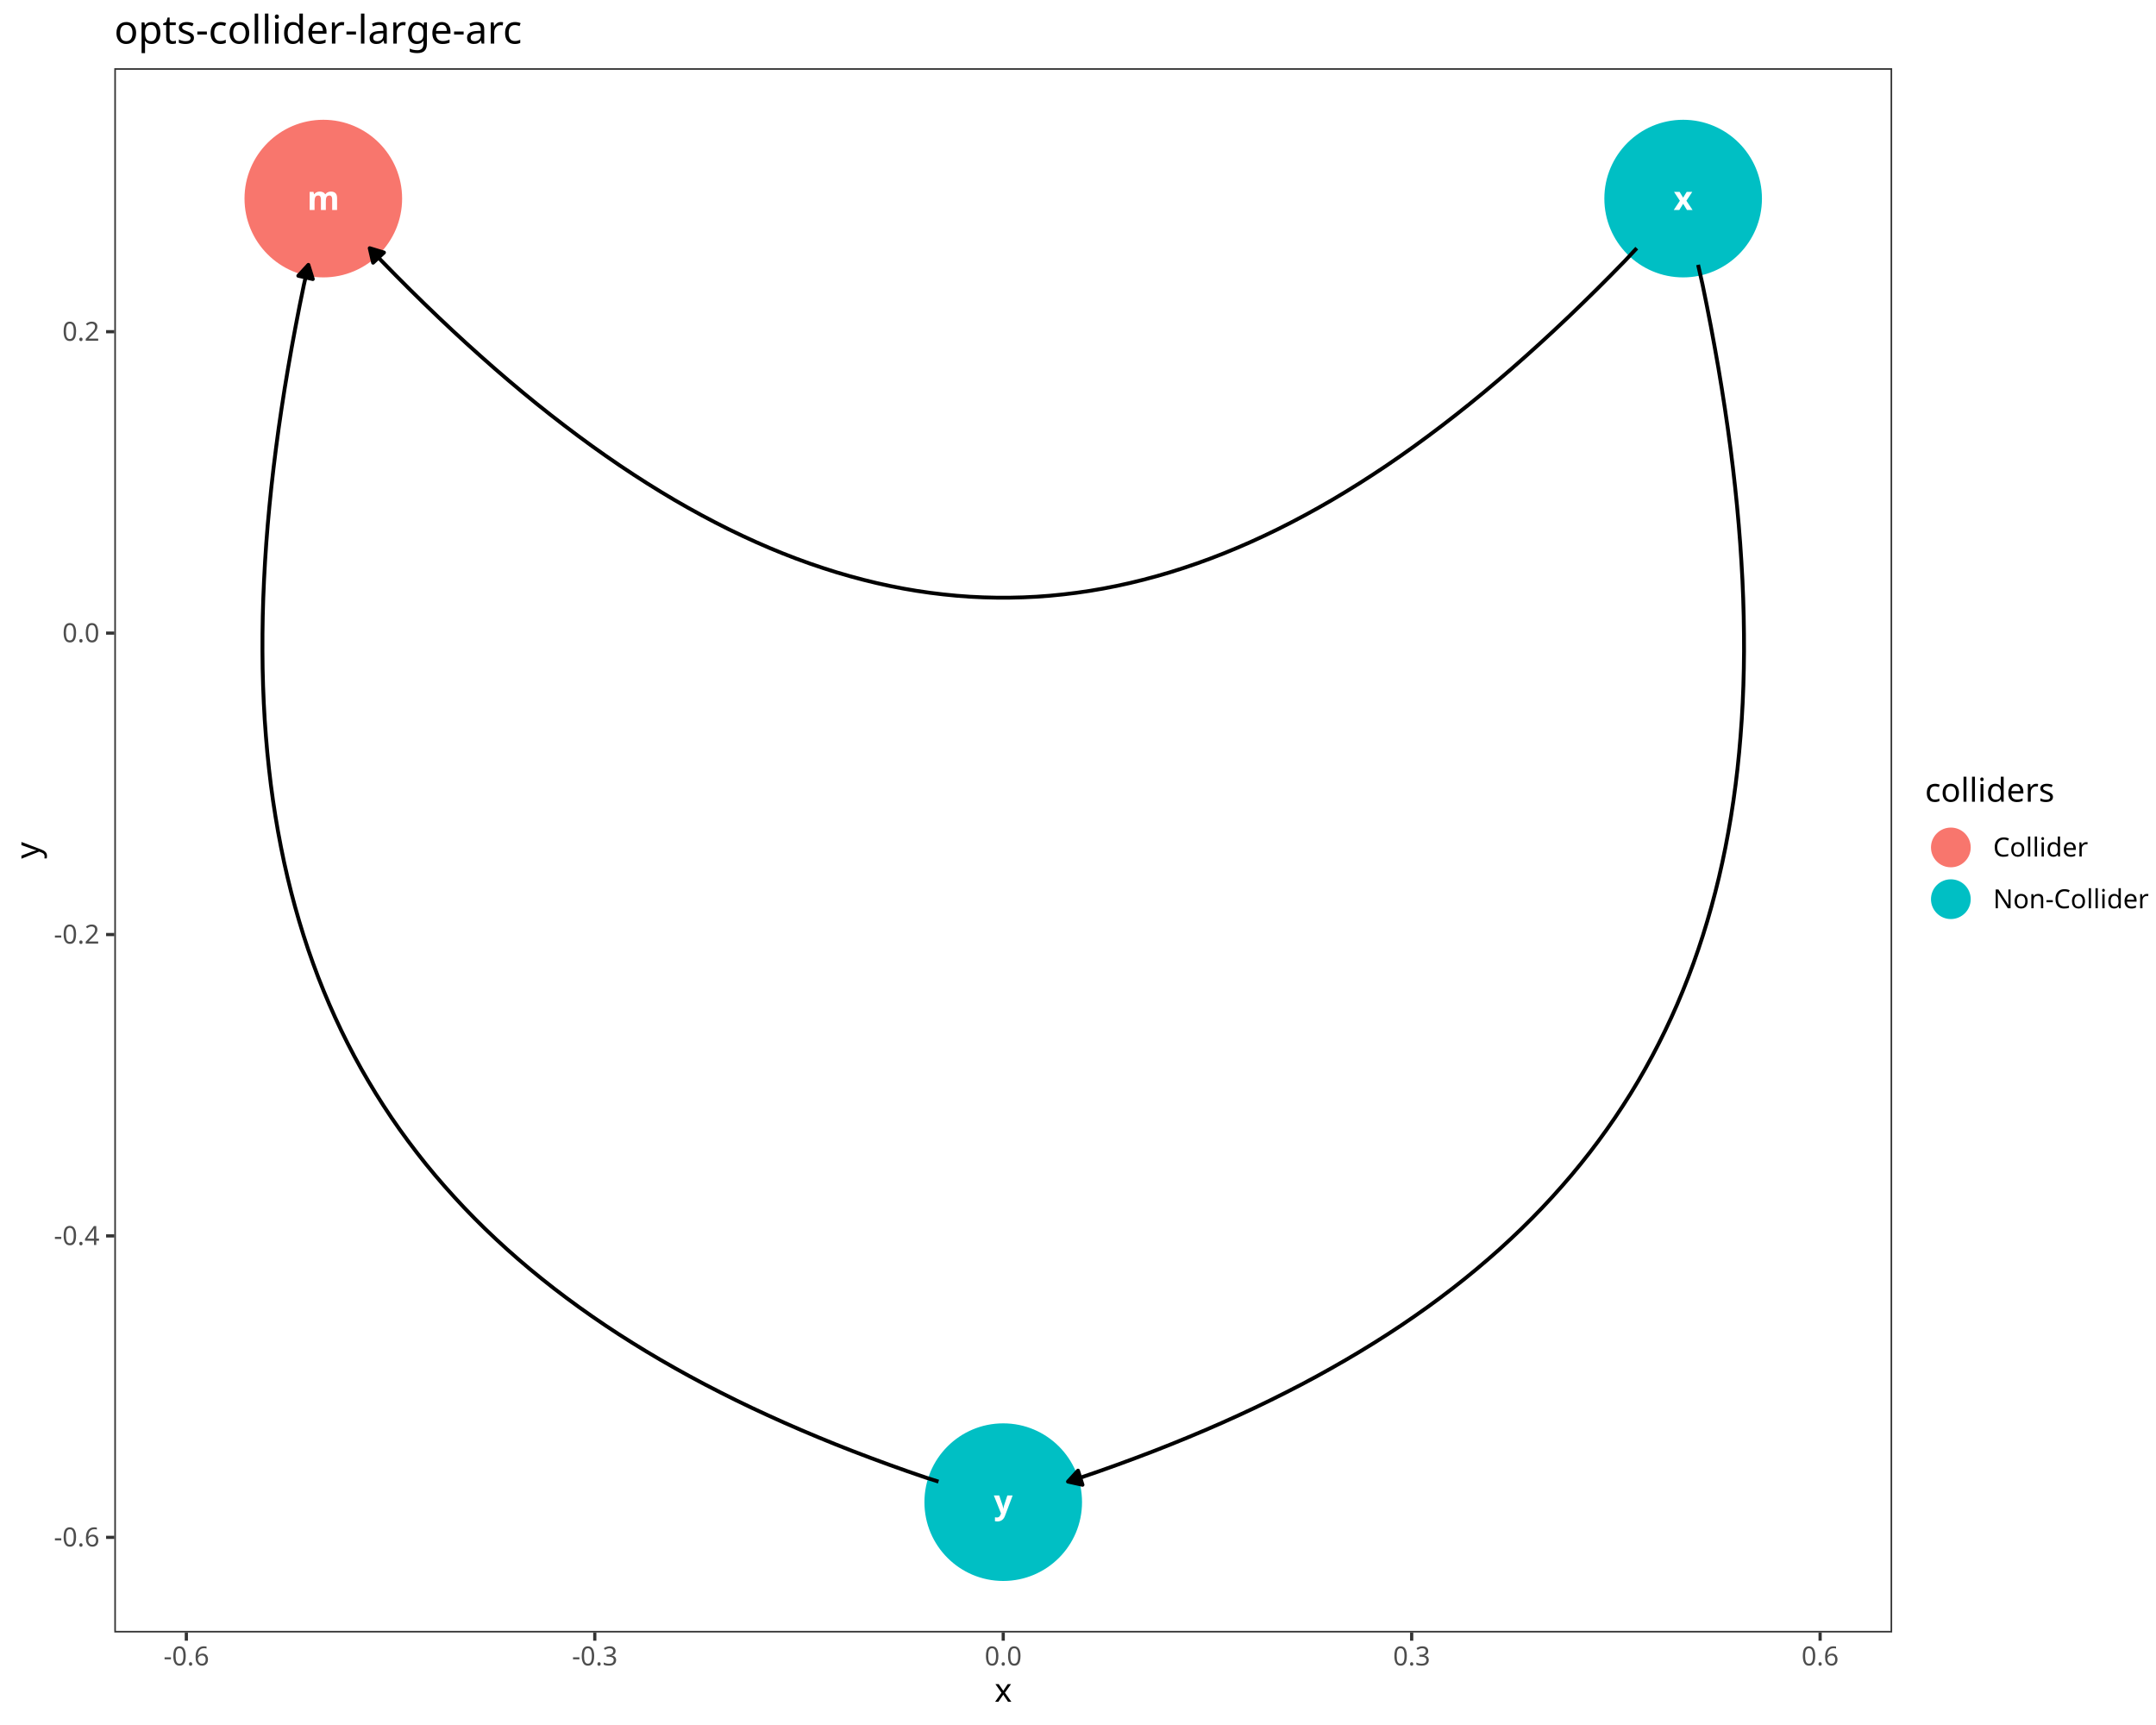
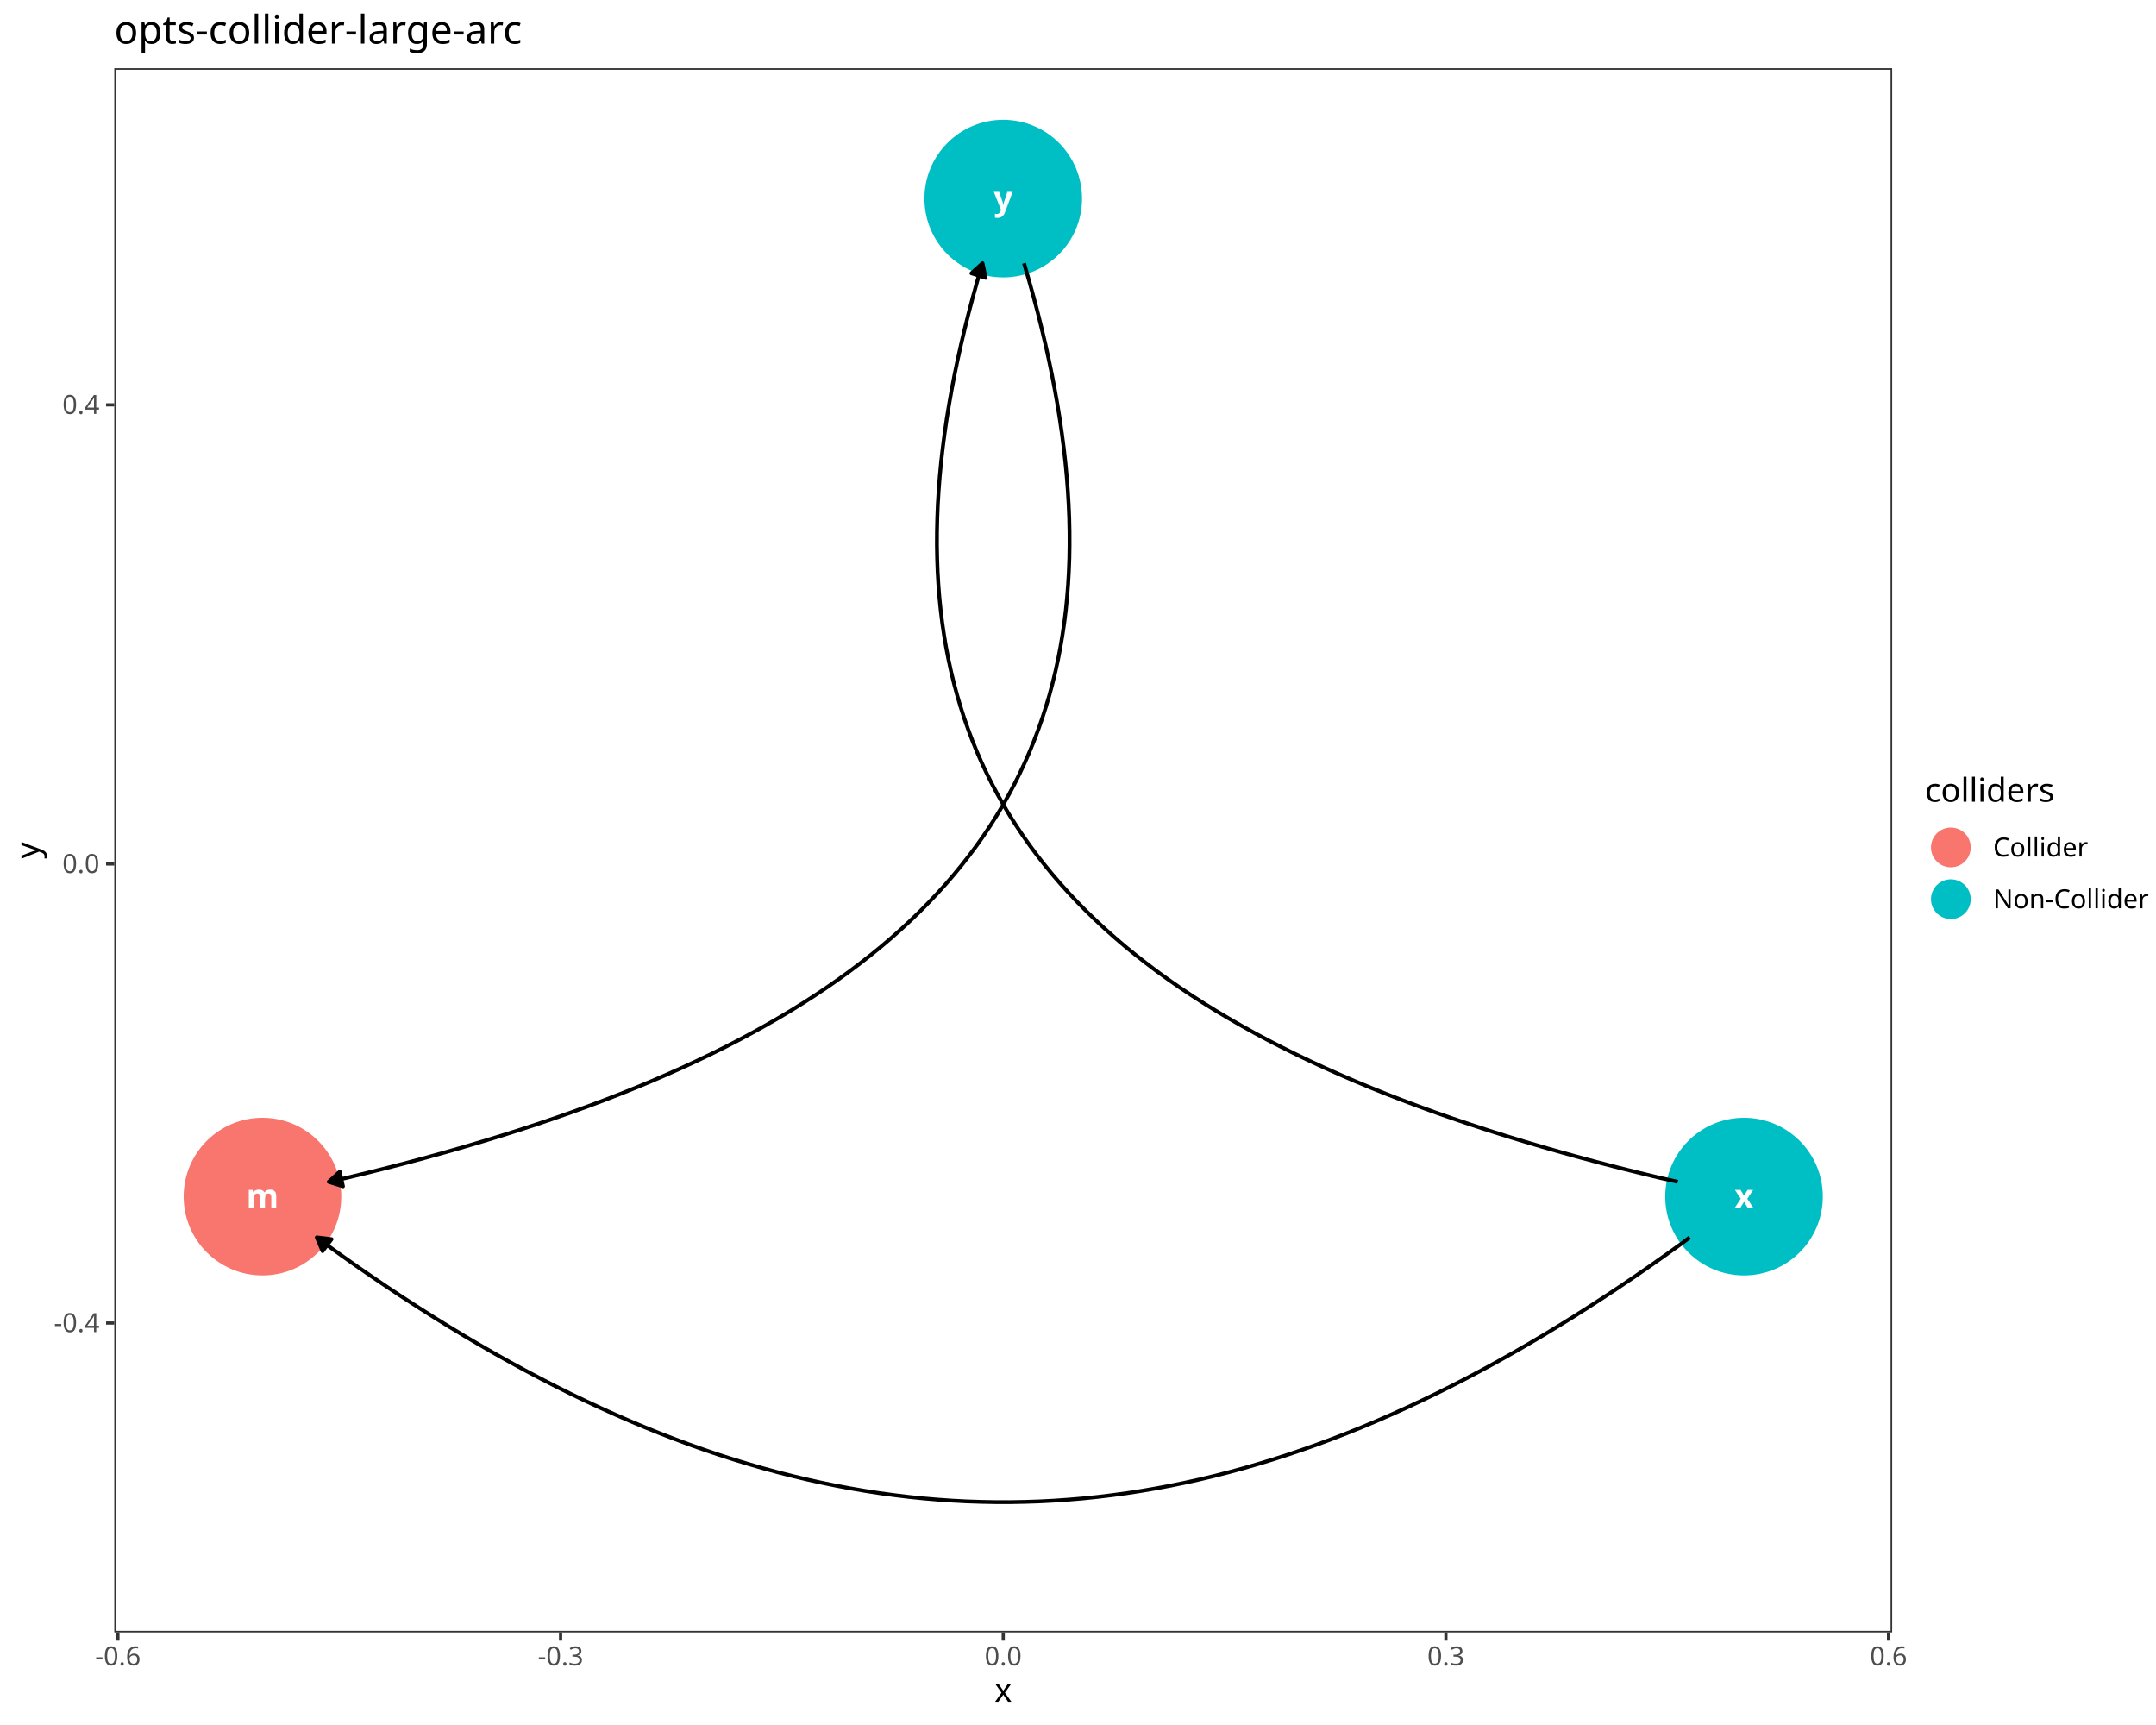
<svg xmlns="http://www.w3.org/2000/svg" class="svglite" data-engine-version="2.0" width="720.00pt" height="576.00pt" viewBox="0 0 720.00 576.00">
  <defs>
    <style type="text/css">
    .svglite line, .svglite polyline, .svglite polygon, .svglite path, .svglite rect, .svglite circle {
      fill: none;
      stroke: #000000;
      stroke-linecap: round;
      stroke-linejoin: round;
      stroke-miterlimit: 10.00;
    }
  </style>
  </defs>
  <rect width="100%" height="100%" style="stroke: none; fill: #FFFFFF;" />
  <defs>
    <clipPath id="cpMC4wMHw3MjAuMDB8MC4wMHw1NzYuMDA=">
      <rect x="0.00" y="0.00" width="720.00" height="576.00" />
    </clipPath>
  </defs>
  <g clip-path="url(#cpMC4wMHw3MjAuMDB8MC4wMHw1NzYuMDA=)">
    <rect x="0.00" y="0.00" width="720.00" height="576.00" style="stroke-width: 1.07; stroke: #FFFFFF; fill: #FFFFFF;" />
  </g>
  <defs>
    <clipPath id="cpMzguMTd8NjMxLjg5fDIyLjc4fDU0NS4xMQ==">
      <rect x="38.17" y="22.78" width="593.72" height="522.33" />
    </clipPath>
  </defs>
  <g clip-path="url(#cpMzguMTd8NjMxLjg5fDIyLjc4fDU0NS4xMQ==)">
    <rect x="38.17" y="22.78" width="593.72" height="522.33" style="stroke-width: 1.07; stroke: none; fill: #FFFFFF;" />
-     <circle cx="107.97" cy="66.31" r="25.96" style="stroke-width: 0.71; stroke: #F8766D; fill: #F8766D;" />
-     <circle cx="562.09" cy="66.31" r="25.96" style="stroke-width: 0.71; stroke: #00BFC4; fill: #00BFC4;" />
-     <circle cx="335.03" cy="501.59" r="25.96" style="stroke-width: 0.71; stroke: #00BFC4; fill: #00BFC4;" />
-     <polyline points="546.60,82.87 542.76,86.98 537.96,91.88 533.19,96.66 528.42,101.34 523.68,105.91 518.94,110.37 514.22,114.72 509.51,118.96 504.82,123.10 500.14,127.12 495.47,131.04 490.81,134.85 486.17,138.54 481.54,142.13 476.91,145.61 472.30,148.99 467.70,152.25 463.11,155.41 458.53,158.45 453.96,161.39 449.39,164.22 444.84,166.94 440.29,169.55 435.75,172.05 431.22,174.44 426.70,176.73 422.19,178.90 417.68,180.97 413.17,182.93 408.68,184.78 404.18,186.52 399.70,188.15 395.22,189.67 390.74,191.09 386.27,192.39 381.80,193.59 377.33,194.68 372.87,195.66 368.41,196.53 363.96,197.29 359.50,197.94 355.05,198.48 350.60,198.92 346.15,199.25 341.70,199.46 337.26,199.57 332.81,199.57 328.36,199.46 323.91,199.25 319.46,198.92 315.01,198.48 310.56,197.94 306.10,197.29 301.65,196.53 297.19,195.66 292.73,194.68 288.26,193.59 283.79,192.39 279.32,191.09 274.85,189.67 270.36,188.15 265.88,186.52 261.39,184.78 256.89,182.93 252.39,180.97 247.88,178.90 243.36,176.73 238.84,174.44 234.31,172.05 229.77,169.55 225.22,166.94 220.67,164.22 216.11,161.39 211.53,158.45 206.95,155.41 202.36,152.25 197.76,148.99 193.15,145.61 188.53,142.13 183.89,138.54 179.25,134.85 174.59,131.04 169.92,127.12 165.24,123.10 160.55,118.96 155.84,114.72 151.12,110.37 146.39,105.91 141.64,101.34 136.87,96.66 132.10,91.88 127.30,86.98 123.46,82.87 " style="stroke-width: 1.28; stroke-linecap: butt;" />
-     <polygon points="128.23,84.32 123.46,82.87 124.59,87.73 " style="stroke-width: 1.28; stroke-linecap: butt; fill: #000000;" />
-     <polyline points="567.08,88.43 568.60,95.17 570.03,102.21 571.39,109.19 572.66,116.09 573.87,122.93 574.99,129.70 576.03,136.40 577.00,143.03 577.89,149.59 578.70,156.09 579.43,162.53 580.08,168.89 580.65,175.20 581.14,181.43 581.55,187.60 581.89,193.71 582.14,199.75 582.31,205.73 582.40,211.64 582.42,217.50 582.35,223.28 582.20,229.01 581.97,234.67 581.66,240.27 581.26,245.81 580.79,251.29 580.24,256.71 579.60,262.06 578.88,267.36 578.08,272.59 577.19,277.77 576.23,282.88 575.18,287.94 574.05,292.94 572.83,297.88 571.53,302.76 570.15,307.58 568.69,312.35 567.14,317.06 565.51,321.71 563.79,326.31 561.99,330.84 560.11,335.33 558.14,339.76 556.08,344.13 553.94,348.45 551.72,352.71 549.41,356.92 547.02,361.07 544.54,365.18 541.97,369.22 539.32,373.22 536.58,377.16 533.76,381.05 530.85,384.89 527.85,388.68 524.77,392.42 521.59,396.10 518.34,399.73 514.99,403.32 511.56,406.85 508.04,410.34 504.43,413.77 500.74,417.16 496.95,420.49 493.08,423.78 489.12,427.02 485.07,430.22 480.93,433.36 476.71,436.46 472.39,439.51 467.99,442.52 463.49,445.48 458.91,448.39 454.23,451.26 449.47,454.08 444.61,456.86 439.67,459.60 434.64,462.29 429.51,464.93 424.29,467.54 418.99,470.10 413.59,472.61 408.10,475.09 402.52,477.52 396.84,479.91 391.08,482.26 385.22,484.57 379.27,486.83 373.23,489.06 367.10,491.25 360.87,493.39 356.65,494.73 " style="stroke-width: 1.28; stroke-linecap: butt;" />
-     <polygon points="360.01,491.05 356.65,494.73 361.51,495.80 " style="stroke-width: 1.28; stroke-linecap: butt; fill: #000000;" />
-     <polyline points="313.41,494.73 309.19,493.39 302.97,491.25 296.83,489.06 290.79,486.83 284.84,484.57 278.98,482.26 273.22,479.91 267.55,477.52 261.97,475.09 256.48,472.61 251.08,470.10 245.77,467.54 240.55,464.93 235.43,462.29 230.39,459.60 225.45,456.86 220.59,454.08 215.83,451.26 211.16,448.39 206.57,445.48 202.08,442.52 197.67,439.51 193.36,436.46 189.13,433.36 184.99,430.22 180.94,427.02 176.98,423.78 173.11,420.49 169.33,417.16 165.63,413.77 162.02,410.34 158.50,406.85 155.07,403.32 151.73,399.73 148.47,396.10 145.30,392.42 142.21,388.68 139.22,384.89 136.31,381.05 133.48,377.16 130.74,373.22 128.09,369.22 125.53,365.18 123.05,361.07 120.65,356.92 118.34,352.71 116.12,348.45 113.98,344.13 111.93,339.76 109.96,335.33 108.07,330.84 106.27,326.31 104.56,321.71 102.92,317.06 101.37,312.35 99.91,307.58 98.53,302.76 97.23,297.88 96.02,292.94 94.88,287.94 93.84,282.88 92.87,277.77 91.99,272.59 91.18,267.36 90.46,262.06 89.83,256.71 89.27,251.29 88.80,245.81 88.40,240.27 88.09,234.67 87.86,229.01 87.71,223.28 87.65,217.50 87.66,211.64 87.75,205.73 87.92,199.75 88.18,193.71 88.51,187.60 88.92,181.43 89.41,175.20 89.99,168.89 90.64,162.53 91.37,156.09 92.18,149.59 93.06,143.03 94.03,136.40 95.07,129.70 96.20,122.93 97.40,116.09 98.68,109.19 100.03,102.21 101.47,95.17 102.99,88.43 " style="stroke-width: 1.28; stroke-linecap: butt;" />
-     <polygon points="104.47,93.19 102.99,88.43 99.61,92.09 " style="stroke-width: 1.28; stroke-linecap: butt; fill: #000000;" />
-     <text x="107.97" y="70.11" text-anchor="middle" style="font-size: 11.04px; font-weight: bold; fill: #FFFFFF; font-family: sans;" textLength="9.20px" lengthAdjust="spacingAndGlyphs">m</text>
-     <text x="562.09" y="70.11" text-anchor="middle" style="font-size: 11.04px; font-weight: bold; fill: #FFFFFF; font-family: sans;" textLength="5.52px" lengthAdjust="spacingAndGlyphs">x</text>
-     <text x="335.03" y="505.38" text-anchor="middle" style="font-size: 11.04px; font-weight: bold; fill: #FFFFFF; font-family: sans;" textLength="5.52px" lengthAdjust="spacingAndGlyphs">y</text>
+     <circle cx="87.65" cy="399.56" r="25.96" style="stroke-width: 0.71; stroke: #F8766D; fill: #F8766D;" />
+     <circle cx="582.42" cy="399.56" r="25.96" style="stroke-width: 0.71; stroke: #00BFC4; fill: #00BFC4;" />
+     <circle cx="335.03" cy="66.31" r="25.96" style="stroke-width: 0.71; stroke: #00BFC4; fill: #00BFC4;" />
+     <polyline points="564.29,413.18 561.36,415.38 556.13,419.13 550.93,422.80 545.74,426.38 540.57,429.88 535.41,433.29 530.26,436.62 525.14,439.87 520.02,443.03 514.92,446.12 509.84,449.11 504.76,452.03 499.70,454.86 494.65,457.61 489.62,460.28 484.59,462.86 479.58,465.36 474.58,467.77 469.59,470.10 464.60,472.35 459.63,474.52 454.67,476.60 449.72,478.60 444.77,480.51 439.84,482.35 434.91,484.09 429.99,485.76 425.08,487.34 420.17,488.84 415.27,490.26 410.38,491.59 405.49,492.84 400.61,494.01 395.73,495.09 390.86,496.09 385.99,497.00 381.12,497.84 376.26,498.59 371.40,499.25 366.55,499.84 361.69,500.34 356.84,500.75 352.00,501.09 347.15,501.34 342.30,501.50 337.45,501.59 332.61,501.59 327.76,501.50 322.91,501.34 318.07,501.09 313.22,500.75 308.37,500.34 303.51,499.84 298.66,499.25 293.80,498.59 288.94,497.84 284.08,497.00 279.21,496.09 274.33,495.09 269.46,494.01 264.57,492.84 259.69,491.59 254.79,490.26 249.89,488.84 244.99,487.34 240.07,485.76 235.15,484.09 230.23,482.35 225.29,480.51 220.34,478.60 215.39,476.60 210.43,474.52 205.46,472.35 200.48,470.10 195.49,467.77 190.48,465.36 185.47,462.86 180.45,460.28 175.41,457.61 170.36,454.86 165.30,452.03 160.23,449.11 155.14,446.12 150.04,443.03 144.93,439.87 139.80,436.62 134.65,433.29 129.50,429.88 124.32,426.38 119.13,422.80 113.93,419.13 108.71,415.38 105.78,413.18 " style="stroke-width: 1.28; stroke-linecap: butt;" />
+     <polygon points="110.72,413.78 105.78,413.18 107.73,417.76 " style="stroke-width: 1.28; stroke-linecap: butt; fill: #000000;" />
+     <polyline points="560.28,394.63 554.27,393.29 547.48,391.64 540.80,389.97 534.22,388.27 527.73,386.53 521.35,384.76 515.07,382.96 508.89,381.13 502.81,379.27 496.83,377.38 490.95,375.45 485.16,373.49 479.48,371.50 473.89,369.47 468.41,367.41 463.02,365.32 457.73,363.19 452.54,361.03 447.45,358.83 442.45,356.60 437.56,354.34 432.76,352.04 428.06,349.70 423.45,347.33 418.94,344.92 414.53,342.47 410.22,339.99 406.00,337.48 401.87,334.92 397.85,332.33 393.92,329.70 390.08,327.03 386.34,324.33 382.70,321.58 379.15,318.80 375.69,315.98 372.34,313.12 369.07,310.22 365.90,307.28 362.82,304.30 359.84,301.28 356.95,298.22 354.15,295.12 351.45,291.98 348.84,288.80 346.33,285.58 343.90,282.32 341.57,279.01 339.34,275.66 337.19,272.27 335.14,268.84 333.18,265.36 331.31,261.85 329.53,258.28 327.84,254.68 326.24,251.03 324.74,247.34 323.33,243.60 322.00,239.82 320.77,235.99 319.63,232.12 318.57,228.20 317.61,224.24 316.74,220.23 315.95,216.18 315.26,212.08 314.65,207.93 314.14,203.74 313.71,199.50 313.37,195.21 313.12,190.87 312.96,186.49 312.88,182.06 312.90,177.58 313.00,173.05 313.18,168.47 313.46,163.85 313.82,159.17 314.27,154.45 314.81,149.67 315.43,144.85 316.14,139.97 316.94,135.05 317.82,130.07 318.78,125.05 319.84,119.97 320.98,114.84 322.20,109.66 323.51,104.42 324.90,99.14 326.38,93.80 327.94,88.41 328.10,87.90 " style="stroke-width: 1.28; stroke-linecap: butt;" />
+     <polygon points="329.16,92.77 328.10,87.90 324.41,91.25 " style="stroke-width: 1.28; stroke-linecap: butt; fill: #000000;" />
+     <polyline points="341.96,87.90 342.12,88.41 343.68,93.80 345.16,99.14 346.56,104.42 347.86,109.66 349.09,114.84 350.22,119.97 351.28,125.05 352.24,130.07 353.13,135.05 353.92,139.97 354.63,144.85 355.25,149.67 355.79,154.45 356.24,159.17 356.60,163.85 356.88,168.47 357.07,173.05 357.17,177.58 357.18,182.06 357.11,186.49 356.94,190.87 356.69,195.21 356.35,199.50 355.93,203.74 355.41,207.93 354.80,212.08 354.11,216.18 353.33,220.23 352.45,224.24 351.49,228.20 350.44,232.12 349.29,235.99 348.06,239.82 346.74,243.60 345.32,247.34 343.82,251.03 342.22,254.68 340.54,258.28 338.76,261.85 336.89,265.36 334.92,268.84 332.87,272.27 330.73,275.66 328.49,279.01 326.16,282.32 323.73,285.58 321.22,288.80 318.61,291.98 315.91,295.12 313.11,298.22 310.22,301.28 307.24,304.30 304.16,307.28 300.99,310.22 297.73,313.12 294.37,315.98 290.91,318.80 287.36,321.58 283.72,324.33 279.98,327.03 276.14,329.70 272.21,332.33 268.19,334.92 264.06,337.48 259.85,339.99 255.53,342.47 251.12,344.92 246.61,347.33 242.01,349.70 237.30,352.04 232.50,354.34 227.61,356.60 222.61,358.83 217.52,361.03 212.33,363.19 207.04,365.32 201.65,367.41 196.17,369.47 190.58,371.50 184.90,373.49 179.12,375.45 173.23,377.38 167.25,379.27 161.17,381.13 154.99,382.96 148.71,384.76 142.33,386.53 135.85,388.27 129.26,389.97 122.58,391.64 115.80,393.29 109.78,394.63 " style="stroke-width: 1.28; stroke-linecap: butt;" />
+     <polygon points="113.45,391.26 109.78,394.63 114.53,396.12 " style="stroke-width: 1.28; stroke-linecap: butt; fill: #000000;" />
+     <text x="87.65" y="403.36" text-anchor="middle" style="font-size: 11.04px; font-weight: bold; fill: #FFFFFF; font-family: sans;" textLength="9.20px" lengthAdjust="spacingAndGlyphs">m</text>
+     <text x="582.42" y="403.36" text-anchor="middle" style="font-size: 11.04px; font-weight: bold; fill: #FFFFFF; font-family: sans;" textLength="5.52px" lengthAdjust="spacingAndGlyphs">x</text>
+     <text x="335.03" y="70.11" text-anchor="middle" style="font-size: 11.04px; font-weight: bold; fill: #FFFFFF; font-family: sans;" textLength="5.52px" lengthAdjust="spacingAndGlyphs">y</text>
    <rect x="38.17" y="22.78" width="593.72" height="522.33" style="stroke-width: 1.07; stroke: #333333;" />
  </g>
  <g clip-path="url(#cpMC4wMHw3MjAuMDB8MC4wMHw1NzYuMDA=)">
-     <text x="33.24" y="516.37" text-anchor="end" style="font-size: 8.80px; fill: #4D4D4D; font-family: sans;" textLength="15.16px" lengthAdjust="spacingAndGlyphs">-0.6</text>
-     <text x="33.24" y="415.72" text-anchor="end" style="font-size: 8.80px; fill: #4D4D4D; font-family: sans;" textLength="15.16px" lengthAdjust="spacingAndGlyphs">-0.4</text>
-     <text x="33.24" y="315.08" text-anchor="end" style="font-size: 8.80px; fill: #4D4D4D; font-family: sans;" textLength="15.16px" lengthAdjust="spacingAndGlyphs">-0.2</text>
-     <text x="33.24" y="214.43" text-anchor="end" style="font-size: 8.80px; fill: #4D4D4D; font-family: sans;" textLength="12.23px" lengthAdjust="spacingAndGlyphs">0.0</text>
-     <text x="33.24" y="113.78" text-anchor="end" style="font-size: 8.80px; fill: #4D4D4D; font-family: sans;" textLength="12.23px" lengthAdjust="spacingAndGlyphs">0.2</text>
-     <polyline points="35.43,513.34 38.17,513.34 " style="stroke-width: 1.07; stroke: #333333; stroke-linecap: butt;" />
-     <polyline points="35.43,412.69 38.17,412.69 " style="stroke-width: 1.07; stroke: #333333; stroke-linecap: butt;" />
-     <polyline points="35.43,312.05 38.17,312.05 " style="stroke-width: 1.07; stroke: #333333; stroke-linecap: butt;" />
-     <polyline points="35.43,211.40 38.17,211.40 " style="stroke-width: 1.07; stroke: #333333; stroke-linecap: butt;" />
-     <polyline points="35.43,110.76 38.17,110.76 " style="stroke-width: 1.07; stroke: #333333; stroke-linecap: butt;" />
-     <polyline points="62.23,547.85 62.23,545.11 " style="stroke-width: 1.07; stroke: #333333; stroke-linecap: butt;" />
-     <polyline points="198.63,547.85 198.63,545.11 " style="stroke-width: 1.07; stroke: #333333; stroke-linecap: butt;" />
+     <text x="33.24" y="444.80" text-anchor="end" style="font-size: 8.80px; fill: #4D4D4D; font-family: sans;" textLength="15.16px" lengthAdjust="spacingAndGlyphs">-0.4</text>
+     <text x="33.24" y="291.50" text-anchor="end" style="font-size: 8.80px; fill: #4D4D4D; font-family: sans;" textLength="12.23px" lengthAdjust="spacingAndGlyphs">0.0</text>
+     <text x="33.24" y="138.21" text-anchor="end" style="font-size: 8.80px; fill: #4D4D4D; font-family: sans;" textLength="12.23px" lengthAdjust="spacingAndGlyphs">0.4</text>
+     <polyline points="35.43,441.77 38.17,441.77 " style="stroke-width: 1.07; stroke: #333333; stroke-linecap: butt;" />
+     <polyline points="35.43,288.48 38.17,288.48 " style="stroke-width: 1.07; stroke: #333333; stroke-linecap: butt;" />
+     <polyline points="35.43,135.19 38.17,135.19 " style="stroke-width: 1.07; stroke: #333333; stroke-linecap: butt;" />
+     <polyline points="39.38,547.85 39.38,545.11 " style="stroke-width: 1.07; stroke: #333333; stroke-linecap: butt;" />
+     <polyline points="187.21,547.85 187.21,545.11 " style="stroke-width: 1.07; stroke: #333333; stroke-linecap: butt;" />
    <polyline points="335.03,547.85 335.03,545.11 " style="stroke-width: 1.07; stroke: #333333; stroke-linecap: butt;" />
-     <polyline points="471.43,547.85 471.43,545.11 " style="stroke-width: 1.07; stroke: #333333; stroke-linecap: butt;" />
-     <polyline points="607.83,547.85 607.83,545.11 " style="stroke-width: 1.07; stroke: #333333; stroke-linecap: butt;" />
-     <text x="62.23" y="556.10" text-anchor="middle" style="font-size: 8.80px; fill: #4D4D4D; font-family: sans;" textLength="15.16px" lengthAdjust="spacingAndGlyphs">-0.6</text>
-     <text x="198.63" y="556.10" text-anchor="middle" style="font-size: 8.80px; fill: #4D4D4D; font-family: sans;" textLength="15.16px" lengthAdjust="spacingAndGlyphs">-0.3</text>
+     <polyline points="482.86,547.85 482.86,545.11 " style="stroke-width: 1.07; stroke: #333333; stroke-linecap: butt;" />
+     <polyline points="630.68,547.85 630.68,545.11 " style="stroke-width: 1.07; stroke: #333333; stroke-linecap: butt;" />
+     <text x="39.38" y="556.10" text-anchor="middle" style="font-size: 8.80px; fill: #4D4D4D; font-family: sans;" textLength="15.16px" lengthAdjust="spacingAndGlyphs">-0.6</text>
+     <text x="187.21" y="556.10" text-anchor="middle" style="font-size: 8.80px; fill: #4D4D4D; font-family: sans;" textLength="15.16px" lengthAdjust="spacingAndGlyphs">-0.3</text>
    <text x="335.03" y="556.10" text-anchor="middle" style="font-size: 8.80px; fill: #4D4D4D; font-family: sans;" textLength="12.23px" lengthAdjust="spacingAndGlyphs">0.0</text>
-     <text x="471.43" y="556.10" text-anchor="middle" style="font-size: 8.80px; fill: #4D4D4D; font-family: sans;" textLength="12.23px" lengthAdjust="spacingAndGlyphs">0.3</text>
-     <text x="607.83" y="556.10" text-anchor="middle" style="font-size: 8.80px; fill: #4D4D4D; font-family: sans;" textLength="12.23px" lengthAdjust="spacingAndGlyphs">0.6</text>
+     <text x="482.86" y="556.10" text-anchor="middle" style="font-size: 8.80px; fill: #4D4D4D; font-family: sans;" textLength="12.23px" lengthAdjust="spacingAndGlyphs">0.3</text>
+     <text x="630.68" y="556.10" text-anchor="middle" style="font-size: 8.80px; fill: #4D4D4D; font-family: sans;" textLength="12.23px" lengthAdjust="spacingAndGlyphs">0.6</text>
    <text x="335.03" y="568.24" text-anchor="middle" style="font-size: 11.00px; font-family: sans;" textLength="5.50px" lengthAdjust="spacingAndGlyphs">x</text>
    <text transform="translate(13.05,283.95) rotate(-90)" text-anchor="middle" style="font-size: 11.00px; font-family: sans;" textLength="5.50px" lengthAdjust="spacingAndGlyphs">y</text>
    <rect x="642.85" y="259.00" width="71.67" height="49.89" style="stroke-width: 1.07; stroke: none; fill: #FFFFFF;" />
    <text x="642.85" y="267.71" style="font-size: 11.00px; font-family: sans;" textLength="40.35px" lengthAdjust="spacingAndGlyphs">colliders</text>
    <rect x="642.85" y="274.33" width="17.28" height="17.28" style="stroke-width: 1.07; stroke: none; fill: #FFFFFF;" />
    <circle cx="651.49" cy="282.97" r="6.40" style="stroke-width: 0.47; stroke: #F8766D; fill: #F8766D;" />
    <rect x="642.85" y="291.61" width="17.28" height="17.28" style="stroke-width: 1.07; stroke: none; fill: #FFFFFF;" />
    <circle cx="651.49" cy="300.25" r="6.40" style="stroke-width: 0.47; stroke: #00BFC4; fill: #00BFC4;" />
    <text x="665.61" y="286.00" style="font-size: 8.80px; font-family: sans;" textLength="29.83px" lengthAdjust="spacingAndGlyphs">Collider</text>
    <text x="665.61" y="303.28" style="font-size: 8.80px; font-family: sans;" textLength="48.91px" lengthAdjust="spacingAndGlyphs">Non-Collider</text>
    <text x="38.17" y="14.56" style="font-size: 13.20px; font-family: sans;" textLength="127.65px" lengthAdjust="spacingAndGlyphs">opts-collider-large-arc</text>
  </g>
</svg>
